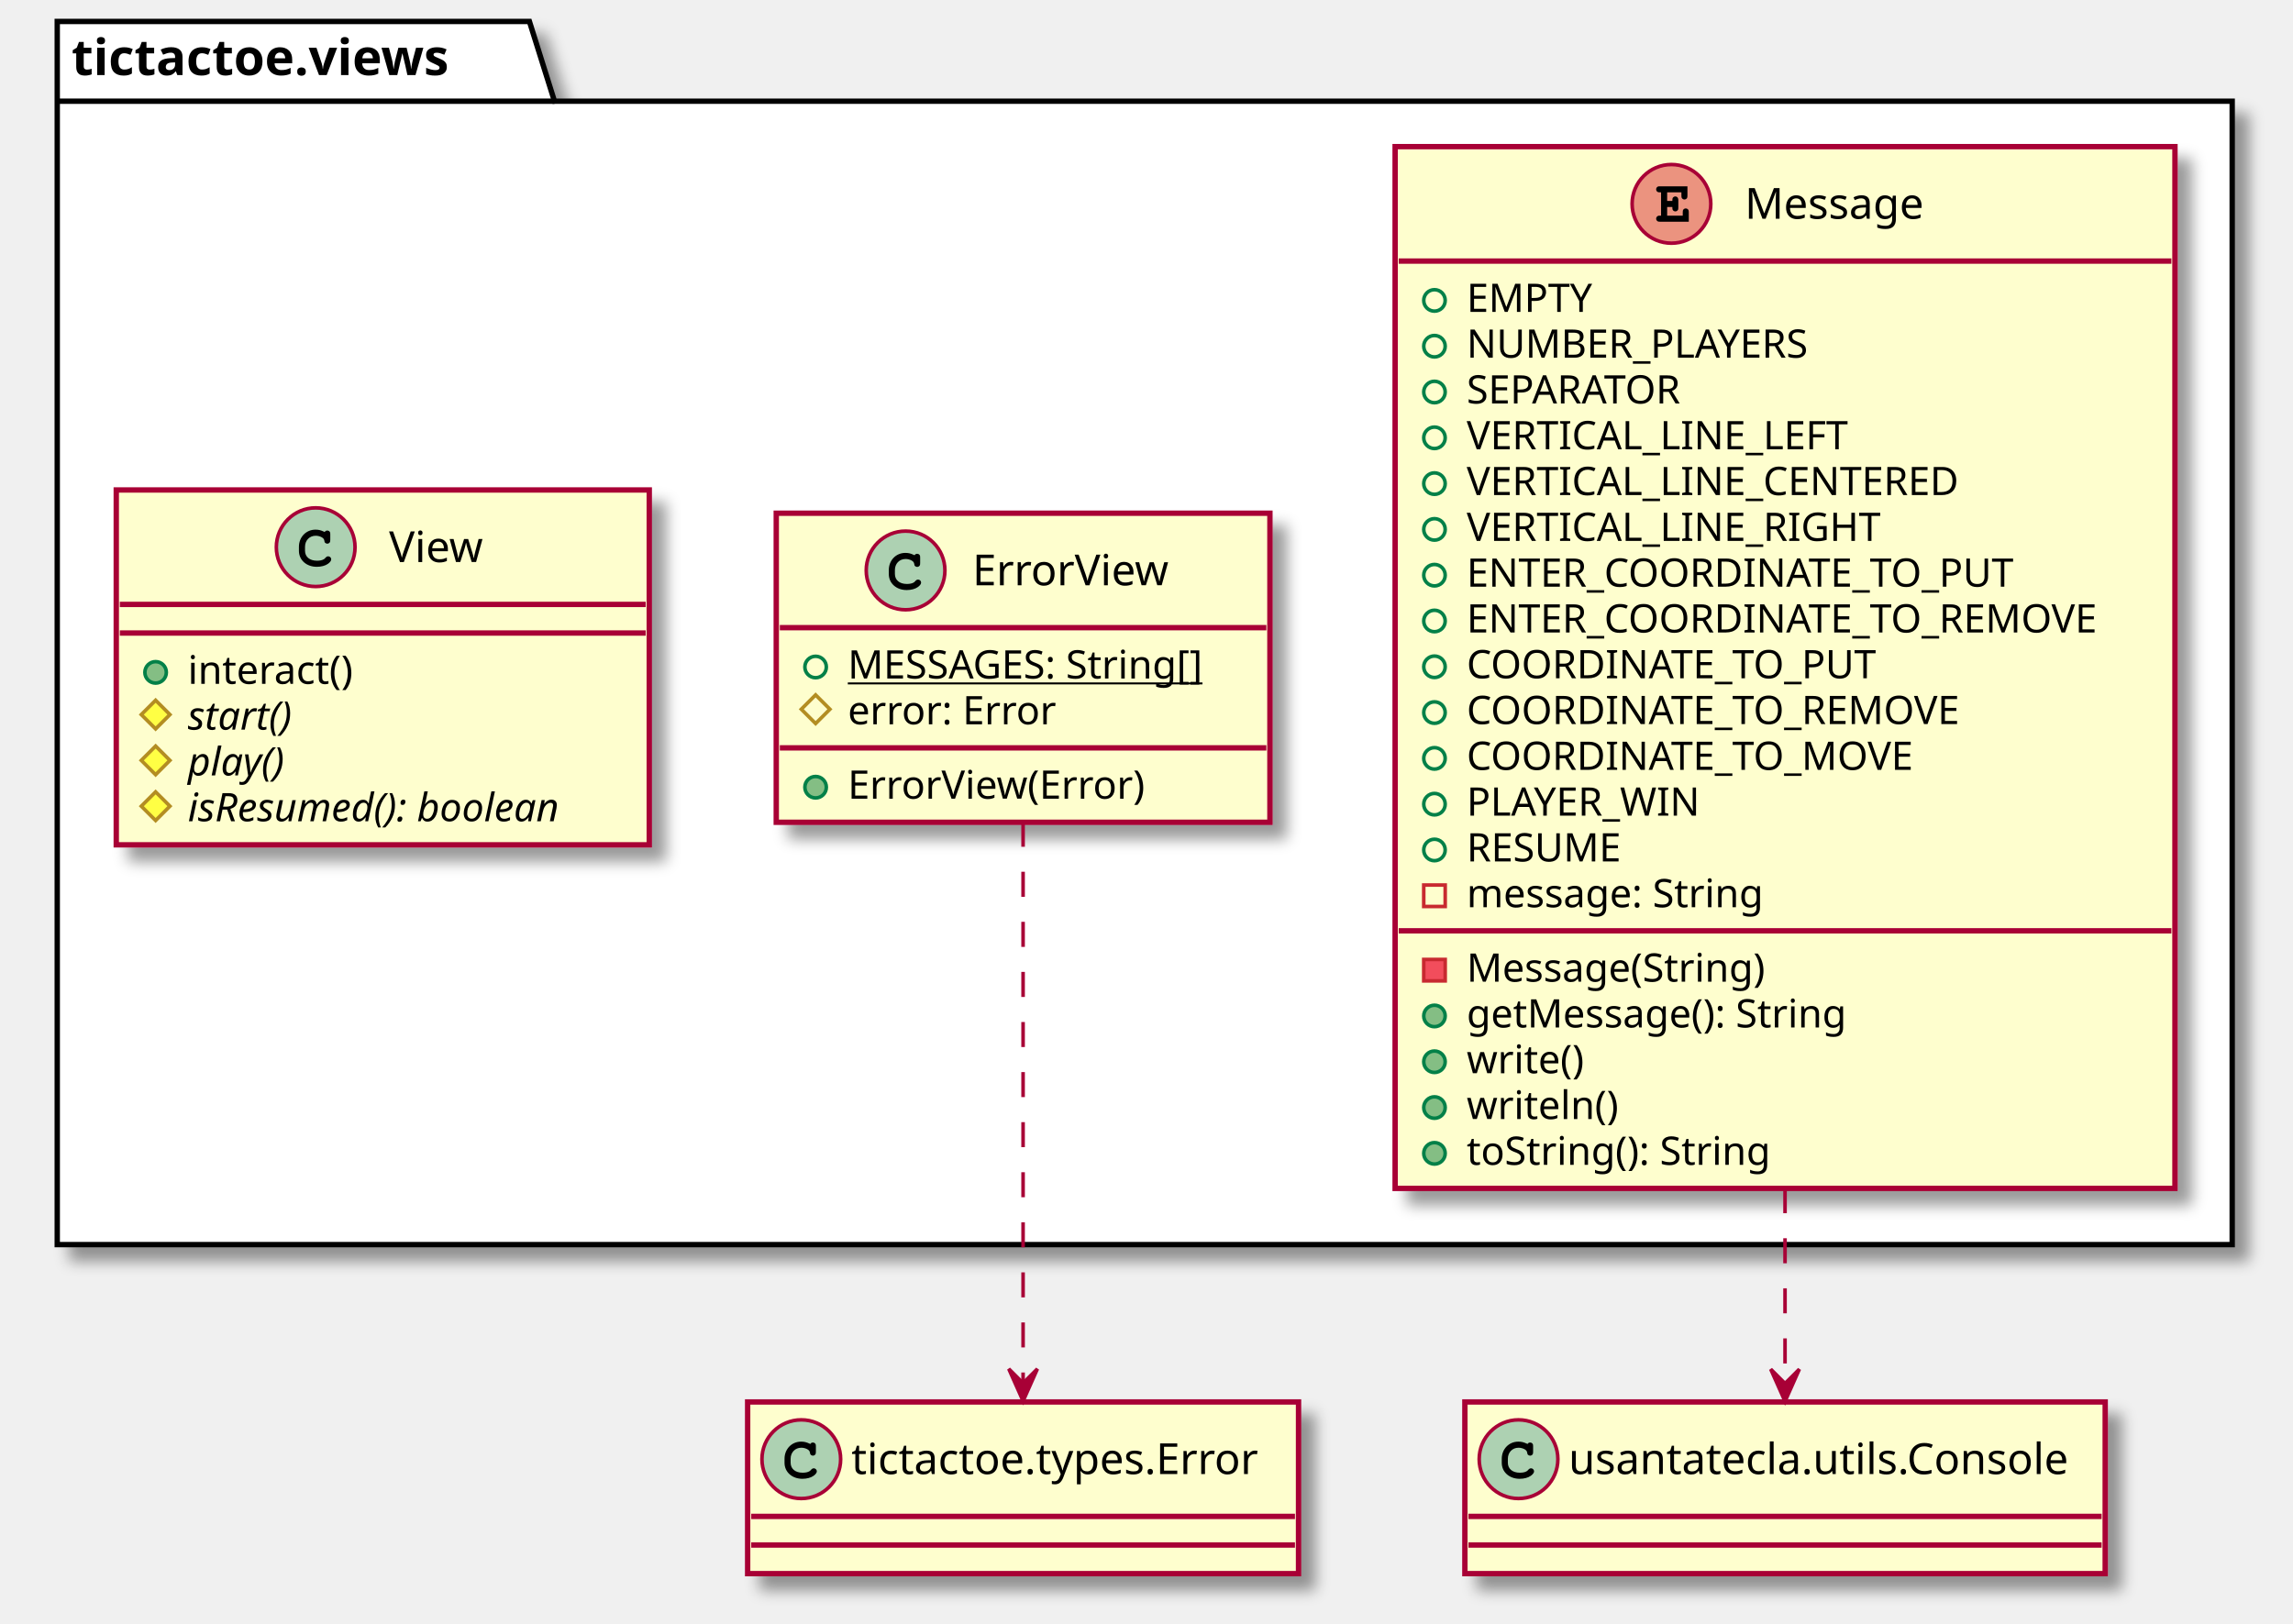
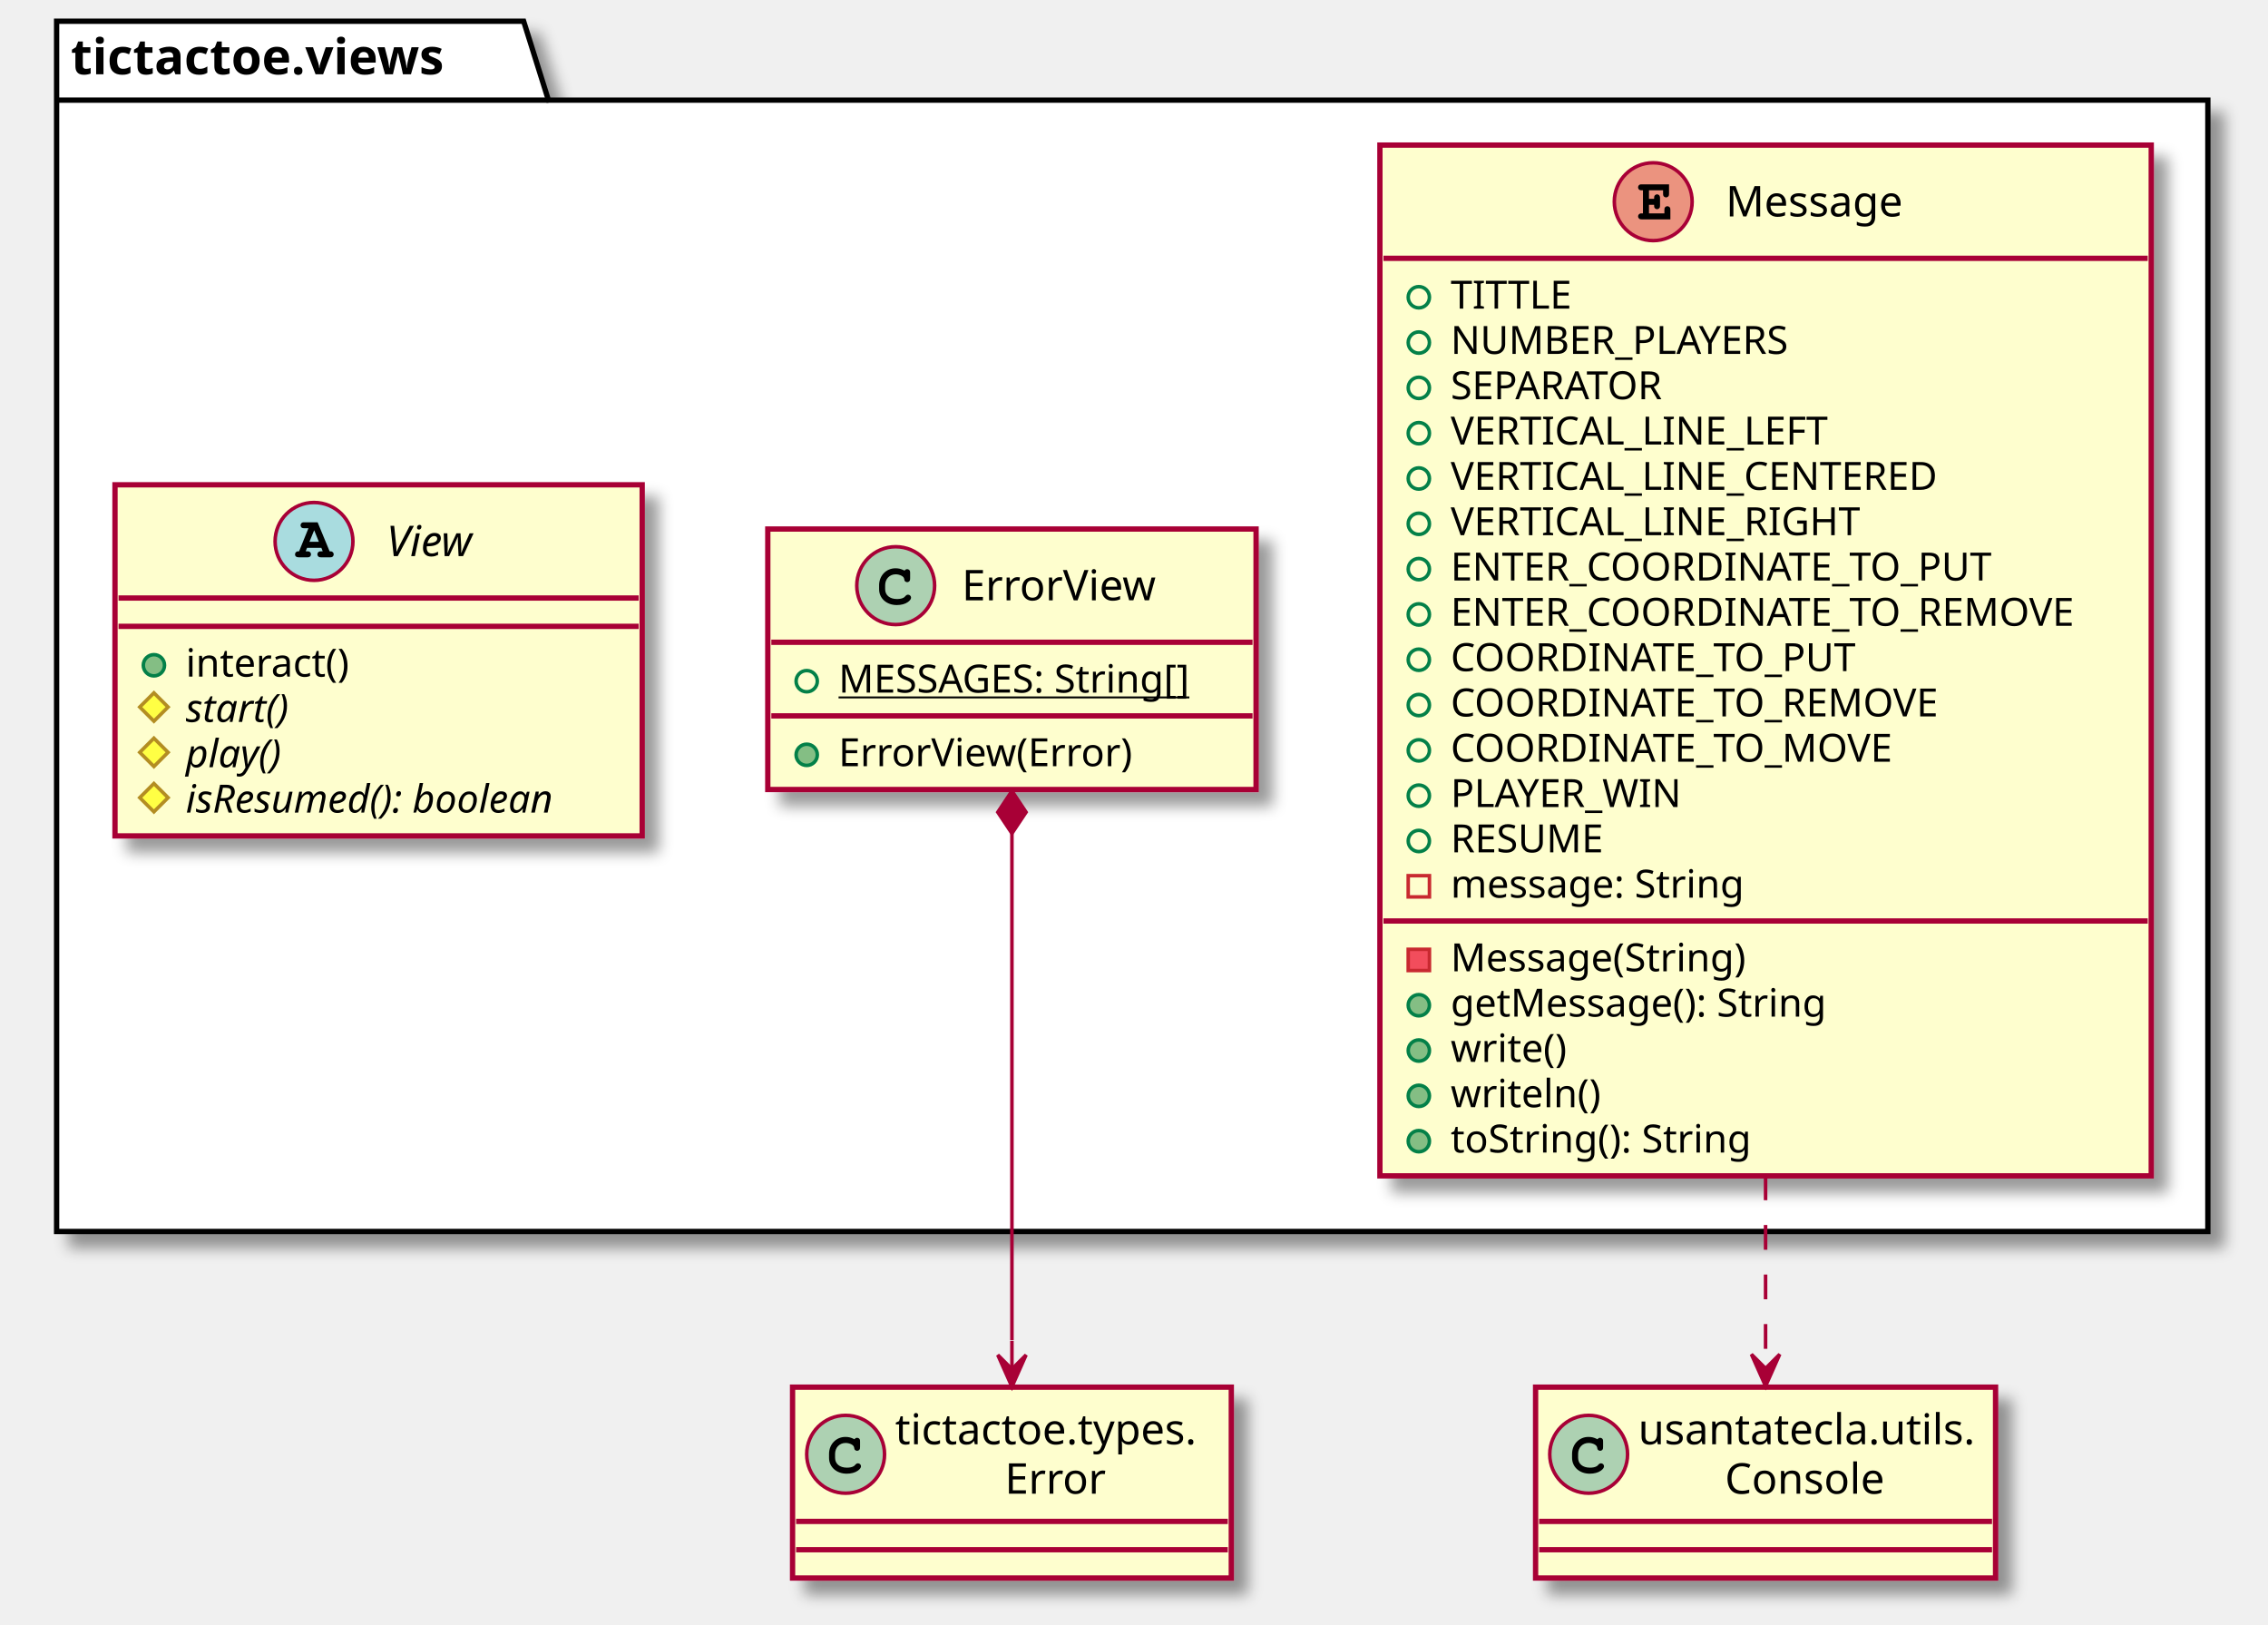
- <svg xmlns="http://www.w3.org/2000/svg" contentScriptType="application/ecmascript" contentStyleType="text/css" height="454px" preserveAspectRatio="none" style="width:641px;height:454px;" version="1.1" viewBox="0 0 641 454" width="641px" zoomAndPan="magnify">
+ <svg xmlns="http://www.w3.org/2000/svg" contentScriptType="application/ecmascript" contentStyleType="text/css" height="459px" preserveAspectRatio="none" style="width:641px;height:459px;" version="1.1" viewBox="0 0 641 459" width="641px" zoomAndPan="magnify">
  <defs>
-     <filter height="300%" id="f392lrlgpakd6" width="300%" x="-1" y="-1">
+     <filter height="300%" id="fw49buo40pgz7" width="300%" x="-1" y="-1">
      <feGaussianBlur result="blurOut" stdDeviation="2.0" />
      <feColorMatrix in="blurOut" result="blurOut2" type="matrix" values="0 0 0 0 0 0 0 0 0 0 0 0 0 0 0 0 0 0 .4 0" />
      <feOffset dx="4.0" dy="4.0" in="blurOut2" result="blurOut3" />
      <feBlend in="SourceGraphic" in2="blurOut3" mode="normal" />
    </filter>
  </defs>
  <g>
-     <polygon fill="#FFFFFF" filter="url(#f392lrlgpakd6)" points="16,6,148,6,155,28.297,624,28.297,624,348,16,348,16,6" style="stroke:#000000;stroke-width:1.5;" />
+     <polygon fill="#FFFFFF" filter="url(#fw49buo40pgz7)" points="16,6,148,6,155,28.297,624,28.297,624,348,16,348,16,6" style="stroke:#000000;stroke-width:1.5;" />
    <line style="stroke:#000000;stroke-width:1.5;" x1="16" x2="155" y1="28.297" y2="28.297" />
    <text fill="#000000" font-family="sans-serif" font-size="14" font-weight="bold" lengthAdjust="spacingAndGlyphs" textLength="126" x="20" y="20.995">tictactoe.views</text>
-     <rect codeLine="4" fill="#FEFECE" filter="url(#f392lrlgpakd6)" height="86.414" id="tictactoe.views.ErrorView" style="stroke:#A80036;stroke-width:1.5;" width="138" x="217" y="143.5" />
-     <ellipse cx="253.15" cy="159.5" fill="#ADD1B2" rx="11" ry="11" style="stroke:#A80036;stroke-width:1.0;" />
-     <path d="M255.494,155.172 C254.556,154.734 253.963,154.594 253.088,154.594 C250.463,154.594 248.463,156.672 248.463,159.391 L248.463,160.516 C248.463,163.094 250.572,164.984 253.463,164.984 C254.681,164.984 255.838,164.688 256.587,164.141 C257.166,163.734 257.494,163.281 257.494,162.891 C257.494,162.438 257.103,162.047 256.634,162.047 C256.416,162.047 256.212,162.125 256.025,162.312 C255.572,162.797 255.572,162.797 255.384,162.891 C254.963,163.156 254.275,163.281 253.509,163.281 C251.463,163.281 250.166,162.188 250.166,160.484 L250.166,159.391 C250.166,157.609 251.416,156.297 253.15,156.297 C253.728,156.297 254.338,156.453 254.806,156.703 C255.291,156.984 255.463,157.203 255.556,157.609 C255.619,158.016 255.65,158.141 255.791,158.266 C255.931,158.406 256.166,158.516 256.384,158.516 C256.65,158.516 256.916,158.375 257.087,158.156 C257.197,158 257.228,157.812 257.228,157.391 L257.228,155.969 C257.228,155.531 257.212,155.406 257.119,155.25 C256.962,154.984 256.681,154.844 256.384,154.844 C256.087,154.844 255.884,154.938 255.666,155.25 L255.494,155.172 Z " fill="#000000" />
-     <text fill="#000000" font-family="sans-serif" font-size="12" lengthAdjust="spacingAndGlyphs" textLength="59" x="271.85" y="163.654">ErrorView</text>
-     <line style="stroke:#A80036;stroke-width:1.5;" x1="218" x2="354" y1="175.5" y2="175.5" />
-     <ellipse cx="228" cy="186.5" fill="none" rx="3" ry="3" style="stroke:#038048;stroke-width:1.0;" />
-     <text fill="#000000" font-family="sans-serif" font-size="11" lengthAdjust="spacingAndGlyphs" text-decoration="underline" textLength="112" x="237" y="189.71">MESSAGES: String[]</text>
-     <polygon fill="none" points="228,194.305,232,198.305,228,202.305,224,198.305" style="stroke:#B38D22;stroke-width:1.0;" />
-     <text fill="#000000" font-family="sans-serif" font-size="11" lengthAdjust="spacingAndGlyphs" textLength="60" x="237" y="202.515">error: Error</text>
-     <line style="stroke:#A80036;stroke-width:1.5;" x1="218" x2="354" y1="209.109" y2="209.109" />
-     <ellipse cx="228" cy="220.109" fill="#84BE84" rx="3" ry="3" style="stroke:#038048;stroke-width:1.0;" />
-     <text fill="#000000" font-family="sans-serif" font-size="11" lengthAdjust="spacingAndGlyphs" textLength="88" x="237" y="223.32">ErrorView(Error)</text>
-     <rect codeLine="11" fill="#FEFECE" filter="url(#f392lrlgpakd6)" height="291.289" id="tictactoe.views.Message" style="stroke:#A80036;stroke-width:1.5;" width="218" x="390" y="41" />
+     <rect codeLine="4" fill="#FEFECE" filter="url(#fw49buo40pgz7)" height="73.609" id="tictactoe.views.ErrorView" style="stroke:#A80036;stroke-width:1.5;" width="138" x="217" y="149.5" />
+     <ellipse cx="253.15" cy="165.5" fill="#ADD1B2" rx="11" ry="11" style="stroke:#A80036;stroke-width:1.0;" />
+     <path d="M255.494,161.172 C254.556,160.734 253.963,160.594 253.088,160.594 C250.463,160.594 248.463,162.672 248.463,165.391 L248.463,166.516 C248.463,169.094 250.572,170.984 253.463,170.984 C254.681,170.984 255.838,170.688 256.587,170.141 C257.166,169.734 257.494,169.281 257.494,168.891 C257.494,168.438 257.103,168.047 256.634,168.047 C256.416,168.047 256.212,168.125 256.025,168.312 C255.572,168.797 255.572,168.797 255.384,168.891 C254.963,169.156 254.275,169.281 253.509,169.281 C251.463,169.281 250.166,168.188 250.166,166.484 L250.166,165.391 C250.166,163.609 251.416,162.297 253.15,162.297 C253.728,162.297 254.338,162.453 254.806,162.703 C255.291,162.984 255.463,163.203 255.556,163.609 C255.619,164.016 255.65,164.141 255.791,164.266 C255.931,164.406 256.166,164.516 256.384,164.516 C256.65,164.516 256.916,164.375 257.087,164.156 C257.197,164 257.228,163.812 257.228,163.391 L257.228,161.969 C257.228,161.531 257.212,161.406 257.119,161.25 C256.962,160.984 256.681,160.844 256.384,160.844 C256.087,160.844 255.884,160.938 255.666,161.25 L255.494,161.172 Z " fill="#000000" />
+     <text fill="#000000" font-family="sans-serif" font-size="12" lengthAdjust="spacingAndGlyphs" textLength="59" x="271.85" y="169.654">ErrorView</text>
+     <line style="stroke:#A80036;stroke-width:1.5;" x1="218" x2="354" y1="181.5" y2="181.5" />
+     <ellipse cx="228" cy="192.5" fill="none" rx="3" ry="3" style="stroke:#038048;stroke-width:1.0;" />
+     <text fill="#000000" font-family="sans-serif" font-size="11" lengthAdjust="spacingAndGlyphs" text-decoration="underline" textLength="112" x="237" y="195.71">MESSAGES: String[]</text>
+     <line style="stroke:#A80036;stroke-width:1.5;" x1="218" x2="354" y1="202.305" y2="202.305" />
+     <ellipse cx="228" cy="213.305" fill="#84BE84" rx="3" ry="3" style="stroke:#038048;stroke-width:1.0;" />
+     <text fill="#000000" font-family="sans-serif" font-size="11" lengthAdjust="spacingAndGlyphs" textLength="88" x="237" y="216.515">ErrorView(Error)</text>
+     <rect codeLine="10" fill="#FEFECE" filter="url(#fw49buo40pgz7)" height="291.289" id="tictactoe.views.Message" style="stroke:#A80036;stroke-width:1.5;" width="218" x="390" y="41" />
    <ellipse cx="467.25" cy="57" fill="#EB937F" rx="11" ry="11" style="stroke:#A80036;stroke-width:1.0;" />
    <path d="M466.047,57.875 L467.5,57.875 L467.5,57.984 C467.5,58.391 467.531,58.547 467.609,58.703 C467.766,58.953 468.047,59.109 468.344,59.109 C468.594,59.109 468.859,58.969 469.016,58.75 C469.141,58.594 469.172,58.438 469.172,57.984 L469.172,56.062 C469.172,55.906 469.172,55.859 469.156,55.703 C469.094,55.234 468.781,54.922 468.328,54.922 C468.078,54.922 467.812,55.062 467.641,55.281 C467.531,55.453 467.5,55.609 467.5,56.062 L467.5,56.188 L466.047,56.188 L466.047,53.781 L470.031,53.781 L470.031,54.641 C470.031,55.047 470.062,55.219 470.141,55.375 C470.312,55.625 470.594,55.781 470.875,55.781 C471.141,55.781 471.406,55.641 471.578,55.422 C471.688,55.25 471.719,55.109 471.719,54.641 L471.719,52.094 L464.094,52.094 C463.656,52.094 463.531,52.109 463.375,52.203 C463.125,52.359 462.969,52.656 462.969,52.938 C462.969,53.219 463.109,53.469 463.328,53.641 C463.484,53.75 463.672,53.781 464.094,53.781 L464.344,53.781 L464.344,60.297 L464.094,60.297 C463.688,60.297 463.531,60.312 463.375,60.422 C463.125,60.594 462.969,60.859 462.969,61.156 C462.969,61.422 463.109,61.672 463.328,61.828 C463.469,61.953 463.703,62 464.094,62 L472.094,62 L472.094,59.422 C472.094,58.984 472.062,58.844 471.984,58.688 C471.812,58.438 471.531,58.281 471.25,58.281 C470.984,58.281 470.719,58.391 470.547,58.641 C470.438,58.797 470.406,58.938 470.406,59.422 L470.406,60.297 L466.047,60.297 L466.047,57.875 Z " fill="#000000" />
    <text fill="#000000" font-family="sans-serif" font-size="12" lengthAdjust="spacingAndGlyphs" textLength="55" x="487.75" y="61.154">Message</text>
    <line style="stroke:#A80036;stroke-width:1.5;" x1="391" x2="607" y1="73" y2="73" />
    <ellipse cx="401" cy="84" fill="none" rx="3" ry="3" style="stroke:#038048;stroke-width:1.0;" />
-     <text fill="#000000" font-family="sans-serif" font-size="11" lengthAdjust="spacingAndGlyphs" textLength="36" x="410" y="87.21">EMPTY</text>
+     <text fill="#000000" font-family="sans-serif" font-size="11" lengthAdjust="spacingAndGlyphs" textLength="37" x="410" y="87.21">TITTLE</text>
    <ellipse cx="401" cy="96.805" fill="none" rx="3" ry="3" style="stroke:#038048;stroke-width:1.0;" />
    <text fill="#000000" font-family="sans-serif" font-size="11" lengthAdjust="spacingAndGlyphs" textLength="102" x="410" y="100.015">NUMBER_PLAYERS</text>
    <ellipse cx="401" cy="109.609" fill="none" rx="3" ry="3" style="stroke:#038048;stroke-width:1.0;" />
    <text fill="#000000" font-family="sans-serif" font-size="11" lengthAdjust="spacingAndGlyphs" textLength="67" x="410" y="112.82">SEPARATOR</text>
    <ellipse cx="401" cy="122.414" fill="none" rx="3" ry="3" style="stroke:#038048;stroke-width:1.0;" />
    <text fill="#000000" font-family="sans-serif" font-size="11" lengthAdjust="spacingAndGlyphs" textLength="116" x="410" y="125.624">VERTICAL_LINE_LEFT</text>
    <ellipse cx="401" cy="135.219" fill="none" rx="3" ry="3" style="stroke:#038048;stroke-width:1.0;" />
    <text fill="#000000" font-family="sans-serif" font-size="11" lengthAdjust="spacingAndGlyphs" textLength="150" x="410" y="138.429">VERTICAL_LINE_CENTERED</text>
    <ellipse cx="401" cy="148.023" fill="none" rx="3" ry="3" style="stroke:#038048;stroke-width:1.0;" />
    <text fill="#000000" font-family="sans-serif" font-size="11" lengthAdjust="spacingAndGlyphs" textLength="124" x="410" y="151.234">VERTICAL_LINE_RIGHT</text>
    <ellipse cx="401" cy="160.828" fill="none" rx="3" ry="3" style="stroke:#038048;stroke-width:1.0;" />
    <text fill="#000000" font-family="sans-serif" font-size="11" lengthAdjust="spacingAndGlyphs" textLength="166" x="410" y="164.039">ENTER_COORDINATE_TO_PUT</text>
    <ellipse cx="401" cy="173.633" fill="none" rx="3" ry="3" style="stroke:#038048;stroke-width:1.0;" />
    <text fill="#000000" font-family="sans-serif" font-size="11" lengthAdjust="spacingAndGlyphs" textLength="192" x="410" y="176.843">ENTER_COORDINATE_TO_REMOVE</text>
    <ellipse cx="401" cy="186.438" fill="none" rx="3" ry="3" style="stroke:#038048;stroke-width:1.0;" />
    <text fill="#000000" font-family="sans-serif" font-size="11" lengthAdjust="spacingAndGlyphs" textLength="124" x="410" y="189.648">COORDINATE_TO_PUT</text>
    <ellipse cx="401" cy="199.242" fill="none" rx="3" ry="3" style="stroke:#038048;stroke-width:1.0;" />
    <text fill="#000000" font-family="sans-serif" font-size="11" lengthAdjust="spacingAndGlyphs" textLength="150" x="410" y="202.453">COORDINATE_TO_REMOVE</text>
    <ellipse cx="401" cy="212.047" fill="none" rx="3" ry="3" style="stroke:#038048;stroke-width:1.0;" />
    <text fill="#000000" font-family="sans-serif" font-size="11" lengthAdjust="spacingAndGlyphs" textLength="136" x="410" y="215.257">COORDINATE_TO_MOVE</text>
    <ellipse cx="401" cy="224.852" fill="none" rx="3" ry="3" style="stroke:#038048;stroke-width:1.0;" />
    <text fill="#000000" font-family="sans-serif" font-size="11" lengthAdjust="spacingAndGlyphs" textLength="69" x="410" y="228.062">PLAYER_WIN</text>
    <ellipse cx="401" cy="237.656" fill="none" rx="3" ry="3" style="stroke:#038048;stroke-width:1.0;" />
    <text fill="#000000" font-family="sans-serif" font-size="11" lengthAdjust="spacingAndGlyphs" textLength="46" x="410" y="240.867">RESUME</text>
    <rect fill="none" height="6" style="stroke:#C82930;stroke-width:1.0;" width="6" x="398" y="247.461" />
    <text fill="#000000" font-family="sans-serif" font-size="11" lengthAdjust="spacingAndGlyphs" textLength="93" x="410" y="253.671">message: String</text>
    <line style="stroke:#A80036;stroke-width:1.5;" x1="391" x2="607" y1="260.266" y2="260.266" />
    <rect fill="#F24D5C" height="6" style="stroke:#C82930;stroke-width:1.0;" width="6" x="398" y="268.266" />
    <text fill="#000000" font-family="sans-serif" font-size="11" lengthAdjust="spacingAndGlyphs" textLength="92" x="410" y="274.476">Message(String)</text>
    <ellipse cx="401" cy="284.07" fill="#84BE84" rx="3" ry="3" style="stroke:#038048;stroke-width:1.0;" />
    <text fill="#000000" font-family="sans-serif" font-size="11" lengthAdjust="spacingAndGlyphs" textLength="118" x="410" y="287.281">getMessage(): String</text>
    <ellipse cx="401" cy="296.875" fill="#84BE84" rx="3" ry="3" style="stroke:#038048;stroke-width:1.0;" />
    <text fill="#000000" font-family="sans-serif" font-size="11" lengthAdjust="spacingAndGlyphs" textLength="36" x="410" y="300.085">write()</text>
    <ellipse cx="401" cy="309.68" fill="#84BE84" rx="3" ry="3" style="stroke:#038048;stroke-width:1.0;" />
    <text fill="#000000" font-family="sans-serif" font-size="11" lengthAdjust="spacingAndGlyphs" textLength="46" x="410" y="312.89">writeln()</text>
    <ellipse cx="401" cy="322.484" fill="#84BE84" rx="3" ry="3" style="stroke:#038048;stroke-width:1.0;" />
    <text fill="#000000" font-family="sans-serif" font-size="11" lengthAdjust="spacingAndGlyphs" textLength="92" x="410" y="325.695">toString(): String</text>
-     <rect codeLine="35" fill="#FEFECE" filter="url(#f392lrlgpakd6)" height="99.219" id="tictactoe.views.View" style="stroke:#A80036;stroke-width:1.5;" width="149" x="32.5" y="137" />
-     <ellipse cx="88.25" cy="153" fill="#ADD1B2" rx="11" ry="11" style="stroke:#A80036;stroke-width:1.0;" />
-     <path d="M90.594,148.672 C89.656,148.234 89.062,148.094 88.188,148.094 C85.562,148.094 83.562,150.172 83.562,152.891 L83.562,154.016 C83.562,156.594 85.672,158.484 88.562,158.484 C89.781,158.484 90.938,158.188 91.688,157.641 C92.266,157.234 92.594,156.781 92.594,156.391 C92.594,155.938 92.203,155.547 91.734,155.547 C91.516,155.547 91.312,155.625 91.125,155.812 C90.672,156.297 90.672,156.297 90.484,156.391 C90.062,156.656 89.375,156.781 88.609,156.781 C86.562,156.781 85.266,155.688 85.266,153.984 L85.266,152.891 C85.266,151.109 86.516,149.797 88.25,149.797 C88.828,149.797 89.438,149.953 89.906,150.203 C90.391,150.484 90.562,150.703 90.656,151.109 C90.719,151.516 90.75,151.641 90.891,151.766 C91.031,151.906 91.266,152.016 91.484,152.016 C91.75,152.016 92.016,151.875 92.188,151.656 C92.297,151.5 92.328,151.312 92.328,150.891 L92.328,149.469 C92.328,149.031 92.312,148.906 92.219,148.75 C92.062,148.484 91.781,148.344 91.484,148.344 C91.188,148.344 90.984,148.438 90.766,148.75 L90.594,148.672 Z " fill="#000000" />
-     <text fill="#000000" font-family="sans-serif" font-size="12" lengthAdjust="spacingAndGlyphs" textLength="29" x="108.75" y="157.154">View</text>
+     <rect codeLine="34" fill="#FEFECE" filter="url(#fw49buo40pgz7)" height="99.219" id="tictactoe.views.View" style="stroke:#A80036;stroke-width:1.5;" width="149" x="32.5" y="137" />
+     <ellipse cx="88.75" cy="153" fill="#A9DCDF" rx="11" ry="11" style="stroke:#A80036;stroke-width:1.0;" />
+     <path d="M90.828,154.812 L91.219,155.797 L90.828,155.797 C90.375,155.797 90.266,155.812 90.109,155.922 C89.859,156.078 89.703,156.359 89.703,156.656 C89.703,156.922 89.844,157.172 90.062,157.328 C90.203,157.453 90.406,157.5 90.828,157.5 L93.188,157.5 C93.547,157.5 93.766,157.469 93.906,157.375 C94.156,157.234 94.312,156.938 94.312,156.656 C94.312,156.375 94.172,156.125 93.953,155.969 C93.781,155.828 93.625,155.797 93.156,155.797 L89.766,147.594 L86.094,147.594 C85.641,147.594 85.516,147.609 85.359,147.703 C85.109,147.875 84.953,148.156 84.953,148.438 C84.953,148.719 85.094,148.969 85.312,149.141 C85.484,149.25 85.656,149.281 86.094,149.281 L87.172,149.281 L84.531,155.797 C84.109,155.797 83.953,155.812 83.797,155.922 C83.547,156.078 83.391,156.359 83.391,156.656 C83.391,157.219 83.766,157.5 84.516,157.5 L86.781,157.5 C87.141,157.5 87.359,157.469 87.484,157.375 C87.75,157.234 87.891,156.938 87.891,156.656 C87.891,156.375 87.766,156.125 87.547,155.953 C87.375,155.828 87.234,155.797 86.781,155.797 L86.391,155.797 L86.781,154.812 L90.828,154.812 Z M90.125,153.109 L87.453,153.109 L88.797,149.844 L90.125,153.109 Z " fill="#000000" />
+     <text fill="#000000" font-family="sans-serif" font-size="12" font-style="italic" lengthAdjust="spacingAndGlyphs" textLength="28" x="109.25" y="157.154">View</text>
    <line style="stroke:#A80036;stroke-width:1.5;" x1="33.5" x2="180.5" y1="169" y2="169" />
    <line style="stroke:#A80036;stroke-width:1.5;" x1="33.5" x2="180.5" y1="177" y2="177" />
    <ellipse cx="43.5" cy="188" fill="#84BE84" rx="3" ry="3" style="stroke:#038048;stroke-width:1.0;" />
    <text fill="#000000" font-family="sans-serif" font-size="11" lengthAdjust="spacingAndGlyphs" textLength="51" x="52.5" y="191.21">interact()</text>
    <polygon fill="#FFFF44" points="43.5,195.805,47.5,199.805,43.5,203.805,39.5,199.805" style="stroke:#B38D22;stroke-width:1.0;" />
    <text fill="#000000" font-family="sans-serif" font-size="11" font-style="italic" lengthAdjust="spacingAndGlyphs" textLength="34" x="52.5" y="204.015">start()</text>
    <polygon fill="#FFFF44" points="43.5,208.609,47.5,212.609,43.5,216.609,39.5,212.609" style="stroke:#B38D22;stroke-width:1.0;" />
    <text fill="#000000" font-family="sans-serif" font-size="11" font-style="italic" lengthAdjust="spacingAndGlyphs" textLength="32" x="52.5" y="216.82">play()</text>
    <polygon fill="#FFFF44" points="43.5,221.414,47.5,225.414,43.5,229.414,39.5,225.414" style="stroke:#B38D22;stroke-width:1.0;" />
    <text fill="#000000" font-family="sans-serif" font-size="11" font-style="italic" lengthAdjust="spacingAndGlyphs" textLength="123" x="52.5" y="229.625">isResumed(): boolean</text>
-     <rect codeLine="1" fill="#FEFECE" filter="url(#f392lrlgpakd6)" height="48" id="Error" style="stroke:#A80036;stroke-width:1.5;" width="154" x="209" y="392" />
-     <ellipse cx="224" cy="408" fill="#ADD1B2" rx="11" ry="11" style="stroke:#A80036;stroke-width:1.0;" />
-     <path d="M226.344,403.672 C225.406,403.234 224.812,403.094 223.938,403.094 C221.312,403.094 219.312,405.172 219.312,407.891 L219.312,409.016 C219.312,411.594 221.422,413.484 224.312,413.484 C225.531,413.484 226.688,413.188 227.438,412.641 C228.016,412.234 228.344,411.781 228.344,411.391 C228.344,410.938 227.953,410.547 227.484,410.547 C227.266,410.547 227.062,410.625 226.875,410.812 C226.422,411.297 226.422,411.297 226.234,411.391 C225.812,411.656 225.125,411.781 224.359,411.781 C222.312,411.781 221.016,410.688 221.016,408.984 L221.016,407.891 C221.016,406.109 222.266,404.797 224,404.797 C224.578,404.797 225.188,404.953 225.656,405.203 C226.141,405.484 226.312,405.703 226.406,406.109 C226.469,406.516 226.5,406.641 226.641,406.766 C226.781,406.906 227.016,407.016 227.234,407.016 C227.5,407.016 227.766,406.875 227.938,406.656 C228.047,406.5 228.078,406.312 228.078,405.891 L228.078,404.469 C228.078,404.031 228.062,403.906 227.969,403.75 C227.812,403.484 227.531,403.344 227.234,403.344 C226.938,403.344 226.734,403.438 226.516,403.75 L226.344,403.672 Z " fill="#000000" />
-     <text fill="#000000" font-family="sans-serif" font-size="12" lengthAdjust="spacingAndGlyphs" textLength="122" x="238" y="412.154">tictactoe.types.Error</text>
-     <line style="stroke:#A80036;stroke-width:1.5;" x1="210" x2="362" y1="424" y2="424" />
-     <line style="stroke:#A80036;stroke-width:1.5;" x1="210" x2="362" y1="432" y2="432" />
-     <rect codeLine="2" fill="#FEFECE" filter="url(#f392lrlgpakd6)" height="48" id="Console" style="stroke:#A80036;stroke-width:1.5;" width="179" x="409.5" y="392" />
-     <ellipse cx="424.5" cy="408" fill="#ADD1B2" rx="11" ry="11" style="stroke:#A80036;stroke-width:1.0;" />
-     <path d="M426.844,403.672 C425.906,403.234 425.312,403.094 424.438,403.094 C421.812,403.094 419.812,405.172 419.812,407.891 L419.812,409.016 C419.812,411.594 421.922,413.484 424.812,413.484 C426.031,413.484 427.188,413.188 427.938,412.641 C428.516,412.234 428.844,411.781 428.844,411.391 C428.844,410.938 428.453,410.547 427.984,410.547 C427.766,410.547 427.562,410.625 427.375,410.812 C426.922,411.297 426.922,411.297 426.734,411.391 C426.312,411.656 425.625,411.781 424.859,411.781 C422.812,411.781 421.516,410.688 421.516,408.984 L421.516,407.891 C421.516,406.109 422.766,404.797 424.5,404.797 C425.078,404.797 425.688,404.953 426.156,405.203 C426.641,405.484 426.812,405.703 426.906,406.109 C426.969,406.516 427,406.641 427.141,406.766 C427.281,406.906 427.516,407.016 427.734,407.016 C428,407.016 428.266,406.875 428.438,406.656 C428.547,406.5 428.578,406.312 428.578,405.891 L428.578,404.469 C428.578,404.031 428.562,403.906 428.469,403.75 C428.312,403.484 428.031,403.344 427.734,403.344 C427.438,403.344 427.234,403.438 427.016,403.75 L426.844,403.672 Z " fill="#000000" />
-     <text fill="#000000" font-family="sans-serif" font-size="12" lengthAdjust="spacingAndGlyphs" textLength="147" x="438.5" y="412.154">usantatecla.utils.Console</text>
-     <line style="stroke:#A80036;stroke-width:1.5;" x1="410.5" x2="587.5" y1="424" y2="424" />
-     <line style="stroke:#A80036;stroke-width:1.5;" x1="410.5" x2="587.5" y1="432" y2="432" />
-     <path codeLine="9" d="M286,229.758 C286,275.505 286,347.197 286,386.634 " fill="none" id="tictactoe.views.ErrorView-to-Error" style="stroke:#A80036;stroke-width:1.0;stroke-dasharray:7.0,7.0;" />
-     <polygon fill="#A80036" points="286,391.746,290,382.746,286,386.746,282,382.746,286,391.746" style="stroke:#A80036;stroke-width:1.0;" />
-     <path codeLine="33" d="M499,332.224 C499,352.828 499,371.965 499,386.637 " fill="none" id="tictactoe.views.Message-to-Console" style="stroke:#A80036;stroke-width:1.0;stroke-dasharray:7.0,7.0;" />
-     <polygon fill="#A80036" points="499,391.835,503,382.835,499,386.835,495,382.835,499,391.835" style="stroke:#A80036;stroke-width:1.0;" />
+     <rect codeLine="1" fill="#FEFECE" filter="url(#fw49buo40pgz7)" height="53.938" id="Error" style="stroke:#A80036;stroke-width:1.5;" width="124" x="224" y="392" />
+     <ellipse cx="239" cy="410.969" fill="#ADD1B2" rx="11" ry="11" style="stroke:#A80036;stroke-width:1.0;" />
+     <path d="M241.344,406.641 C240.406,406.203 239.812,406.062 238.938,406.062 C236.312,406.062 234.312,408.141 234.312,410.859 L234.312,411.984 C234.312,414.562 236.422,416.453 239.312,416.453 C240.531,416.453 241.688,416.156 242.438,415.609 C243.016,415.203 243.344,414.75 243.344,414.359 C243.344,413.906 242.953,413.516 242.484,413.516 C242.266,413.516 242.062,413.594 241.875,413.781 C241.422,414.266 241.422,414.266 241.234,414.359 C240.812,414.625 240.125,414.75 239.359,414.75 C237.312,414.75 236.016,413.656 236.016,411.953 L236.016,410.859 C236.016,409.078 237.266,407.766 239,407.766 C239.578,407.766 240.188,407.922 240.656,408.172 C241.141,408.453 241.312,408.672 241.406,409.078 C241.469,409.484 241.5,409.609 241.641,409.734 C241.781,409.875 242.016,409.984 242.234,409.984 C242.5,409.984 242.766,409.844 242.938,409.625 C243.047,409.469 243.078,409.281 243.078,408.859 L243.078,407.438 C243.078,407 243.062,406.875 242.969,406.719 C242.812,406.453 242.531,406.312 242.234,406.312 C241.938,406.312 241.734,406.406 241.516,406.719 L241.344,406.641 Z " fill="#000000" />
+     <text fill="#000000" font-family="sans-serif" font-size="12" lengthAdjust="spacingAndGlyphs" textLength="92" x="253" y="408.139">tictactoe.types.</text>
+     <text fill="#000000" font-family="sans-serif" font-size="12" lengthAdjust="spacingAndGlyphs" textLength="30" x="284" y="422.107">Error</text>
+     <line style="stroke:#A80036;stroke-width:1.5;" x1="225" x2="347" y1="429.938" y2="429.938" />
+     <line style="stroke:#A80036;stroke-width:1.5;" x1="225" x2="347" y1="437.938" y2="437.938" />
+     <rect codeLine="2" fill="#FEFECE" filter="url(#fw49buo40pgz7)" height="53.938" id="Console" style="stroke:#A80036;stroke-width:1.5;" width="130" x="434" y="392" />
+     <ellipse cx="449" cy="410.969" fill="#ADD1B2" rx="11" ry="11" style="stroke:#A80036;stroke-width:1.0;" />
+     <path d="M451.344,406.641 C450.406,406.203 449.812,406.062 448.938,406.062 C446.312,406.062 444.312,408.141 444.312,410.859 L444.312,411.984 C444.312,414.562 446.422,416.453 449.312,416.453 C450.531,416.453 451.688,416.156 452.438,415.609 C453.016,415.203 453.344,414.75 453.344,414.359 C453.344,413.906 452.953,413.516 452.484,413.516 C452.266,413.516 452.062,413.594 451.875,413.781 C451.422,414.266 451.422,414.266 451.234,414.359 C450.812,414.625 450.125,414.75 449.359,414.75 C447.312,414.75 446.016,413.656 446.016,411.953 L446.016,410.859 C446.016,409.078 447.266,407.766 449,407.766 C449.578,407.766 450.188,407.922 450.656,408.172 C451.141,408.453 451.312,408.672 451.406,409.078 C451.469,409.484 451.5,409.609 451.641,409.734 C451.781,409.875 452.016,409.984 452.234,409.984 C452.5,409.984 452.766,409.844 452.938,409.625 C453.047,409.469 453.078,409.281 453.078,408.859 L453.078,407.438 C453.078,407 453.062,406.875 452.969,406.719 C452.812,406.453 452.531,406.312 452.234,406.312 C451.938,406.312 451.734,406.406 451.516,406.719 L451.344,406.641 Z " fill="#000000" />
+     <text fill="#000000" font-family="sans-serif" font-size="12" lengthAdjust="spacingAndGlyphs" textLength="98" x="463" y="408.139">usantatecla.utils.</text>
+     <text fill="#000000" font-family="sans-serif" font-size="12" lengthAdjust="spacingAndGlyphs" textLength="49" x="487.5" y="422.107">Console</text>
+     <line style="stroke:#A80036;stroke-width:1.5;" x1="435" x2="563" y1="429.938" y2="429.938" />
+     <line style="stroke:#A80036;stroke-width:1.5;" x1="435" x2="563" y1="437.938" y2="437.938" />
+     <path codeLine="8" d="M286,235.516 C286,235.516 286,339.44 286,378.708 " fill="none" id="tictactoe.views.ErrorView-Error" style="stroke:#A80036;stroke-width:1.0;" />
+     <polygon fill="#A80036" points="286,391.895,290,382.895,286,386.895,282,382.895,286,391.895" style="stroke:#A80036;stroke-width:1.0;" />
+     <line style="stroke:#A80036;stroke-width:1.0;" x1="286" x2="286" y1="386.895" y2="378.895" />
+     <polygon fill="#A80036" points="286,223.516,282,229.516,286,235.516,290,229.516,286,223.516" style="stroke:#A80036;stroke-width:1.0;" />
+     <path codeLine="32" d="M499,332.17 C499,352.471 499,371.466 499,386.4 " fill="none" id="tictactoe.views.Message-to-Console" style="stroke:#A80036;stroke-width:1.0;stroke-dasharray:7.0,7.0;" />
+     <polygon fill="#A80036" points="499,391.713,503,382.713,499,386.713,495,382.713,499,391.713" style="stroke:#A80036;stroke-width:1.0;" />
  </g>
</svg>
